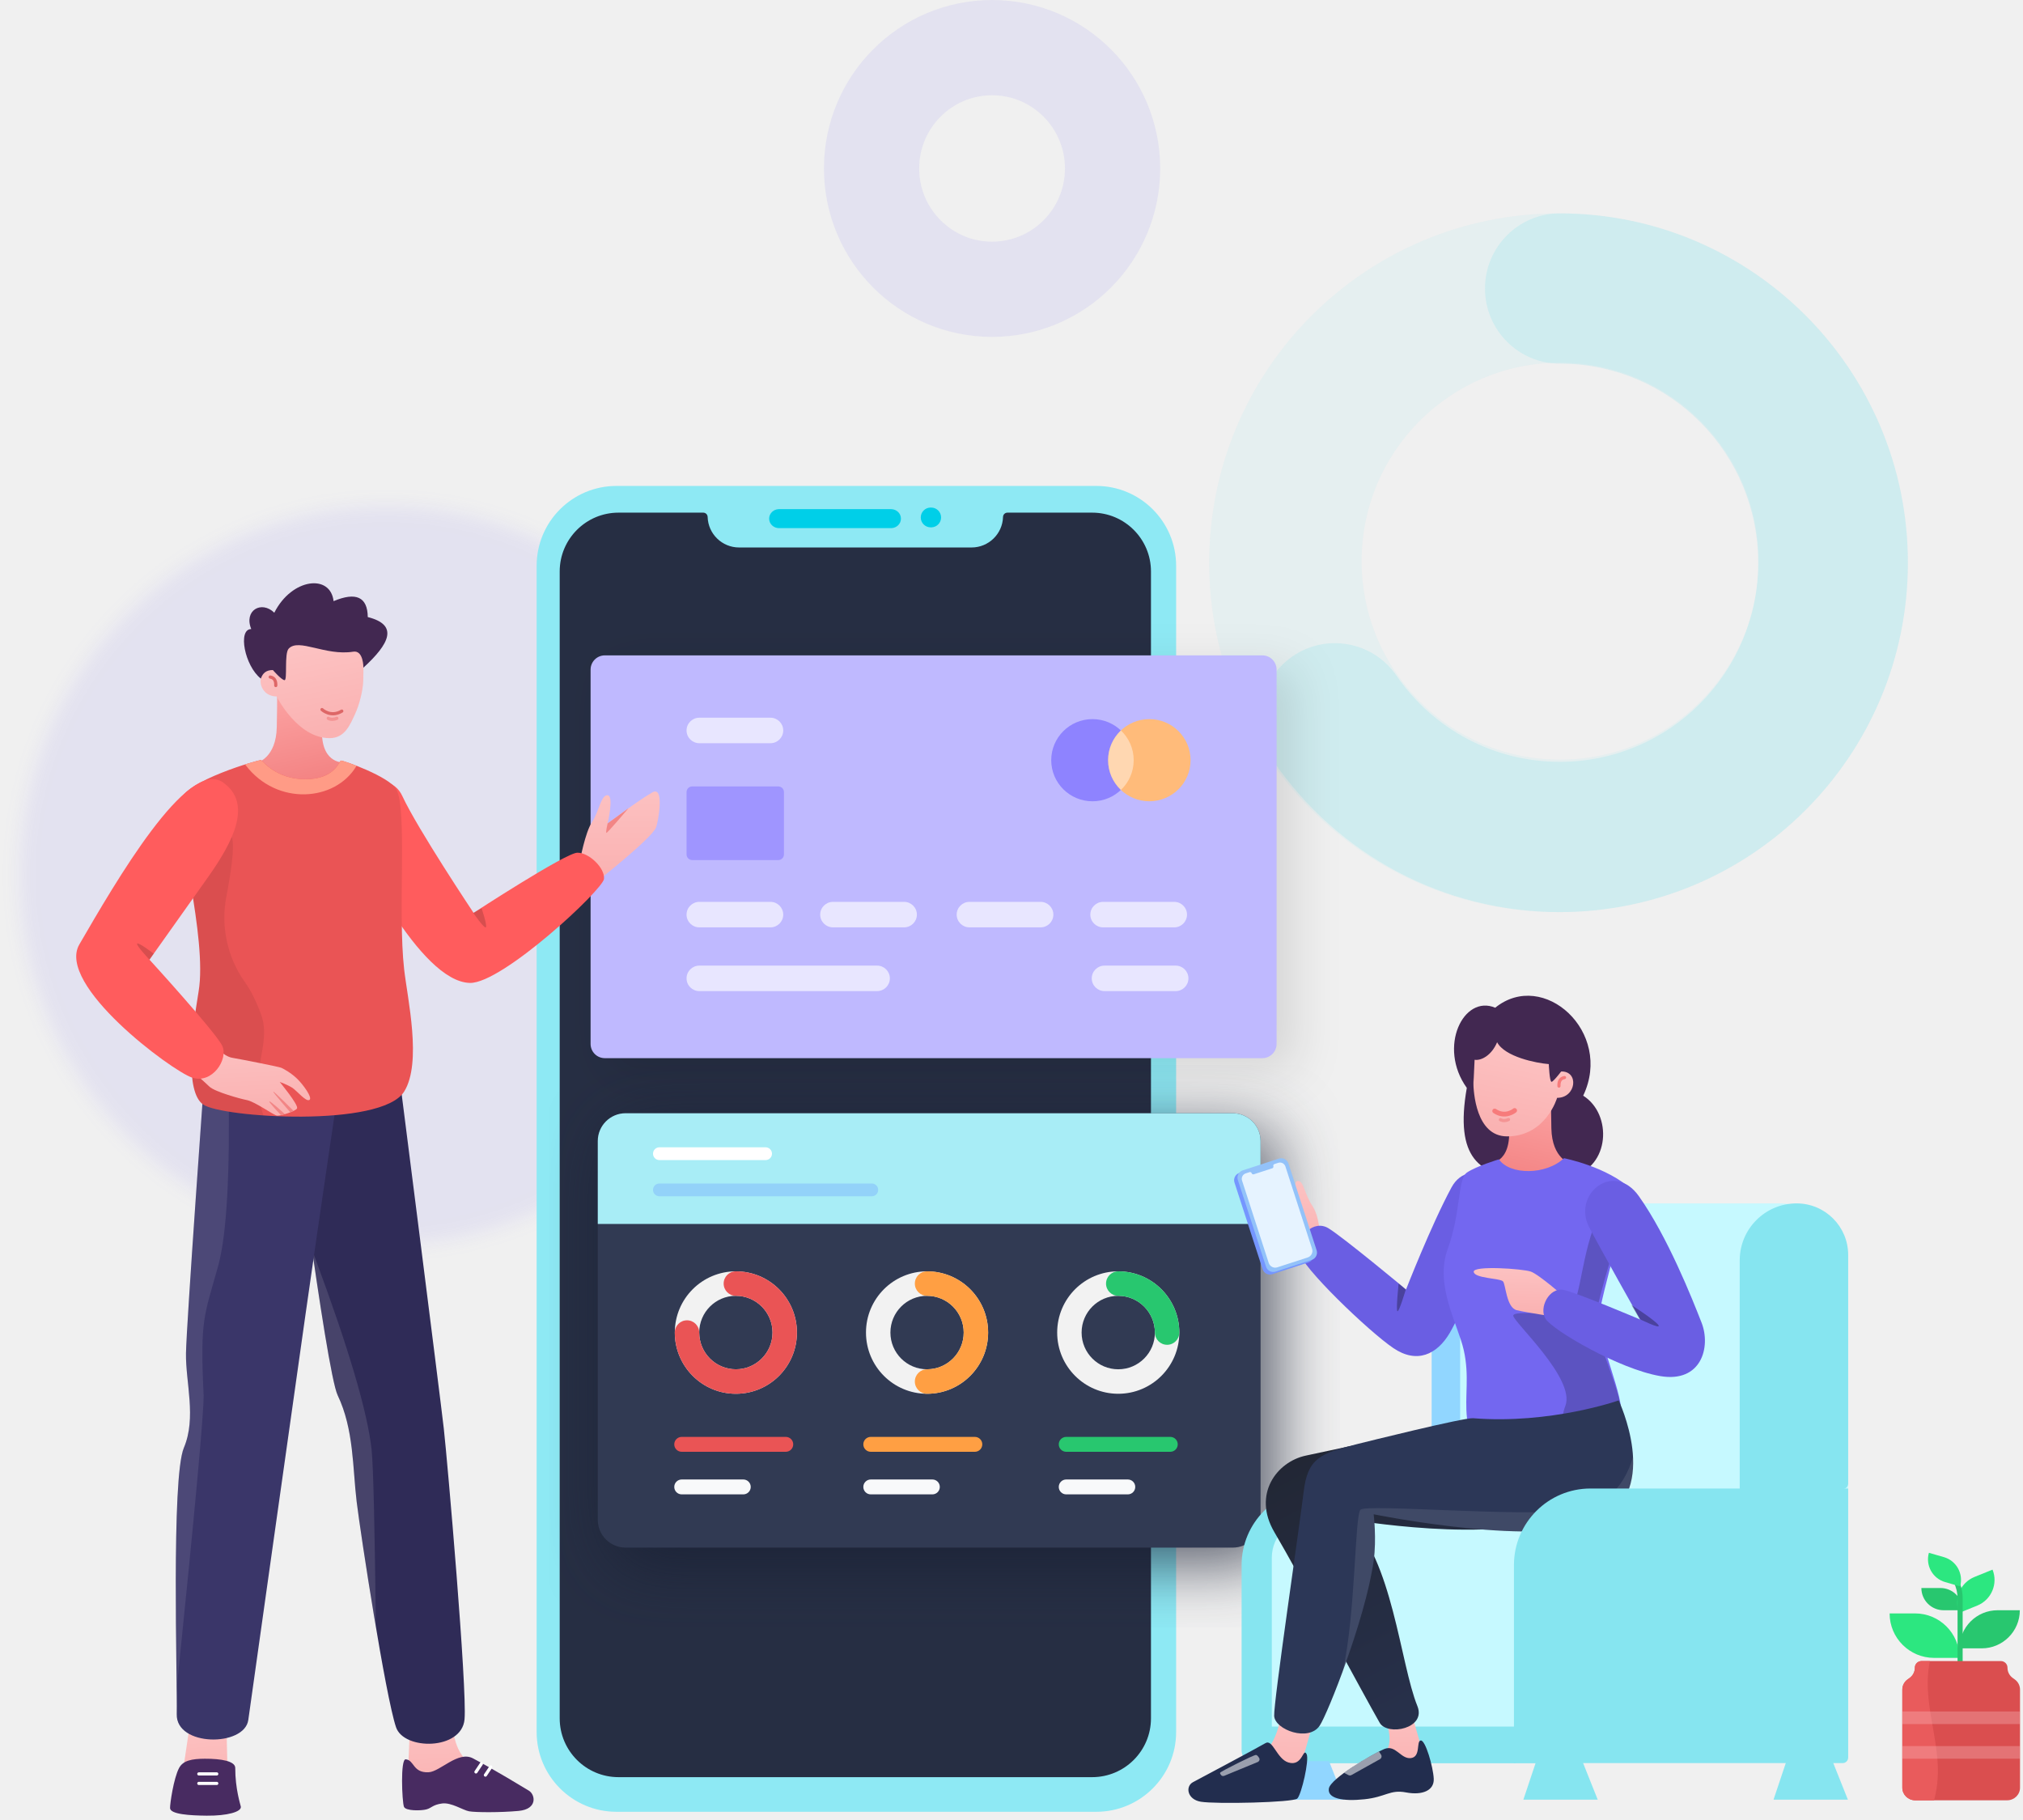
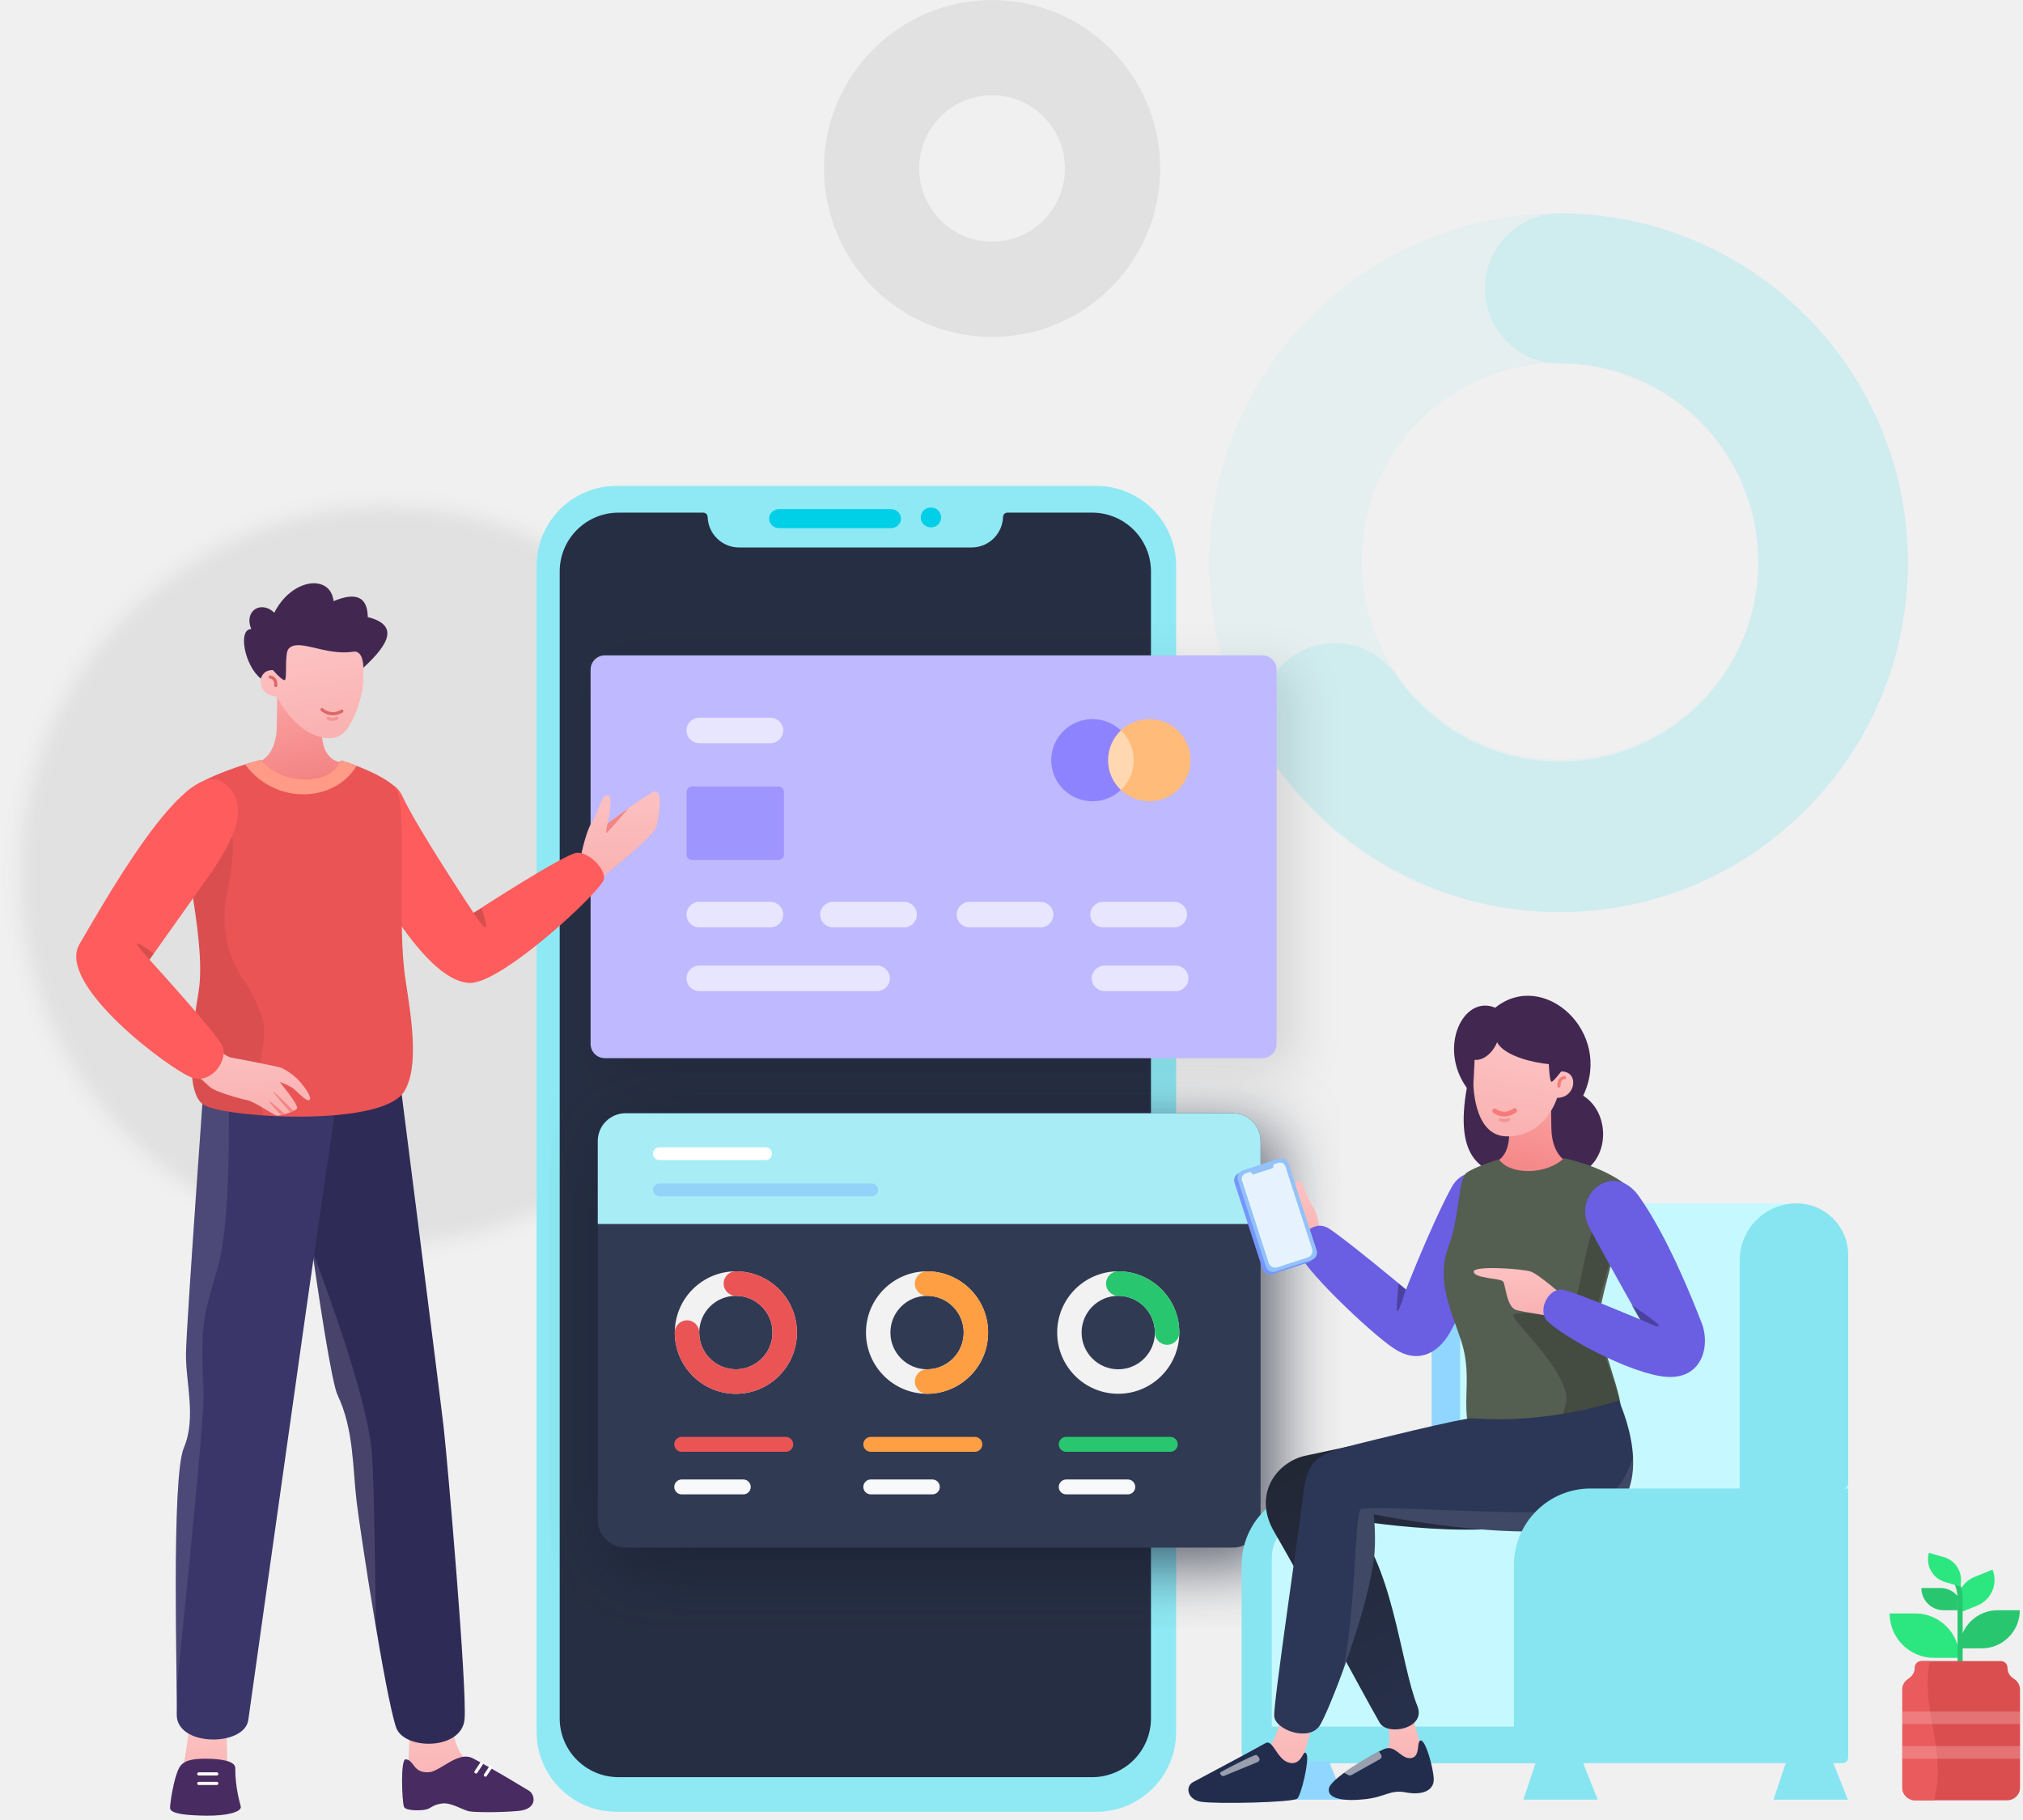
<svg xmlns="http://www.w3.org/2000/svg" width="637" height="573" viewBox="0 0 637 573" fill="none">
  <g id="Illustration">
    <g id="Shape">
      <g id="Oval" opacity="0.1" filter="url(#filter0_f)">
-         <ellipse cx="121.531" cy="275.607" rx="115.531" ry="116.393" fill="#7367F0" />
+         <ellipse cx="121.531" cy="275.607" rx="115.531" ry="116.393" fill="#545e51" />
      </g>
      <path id="Oval_2" opacity="0.05" fill-rule="evenodd" clip-rule="evenodd" d="M380.75 177.185C380.75 116.434 429.999 67.185 490.75 67.185C551.501 67.185 600.75 116.434 600.75 177.185C600.75 237.937 551.501 287.185 490.75 287.185C429.999 287.185 380.75 237.937 380.75 177.185ZM553.75 176.685C553.75 142.167 525.768 114.185 491.25 114.185C456.732 114.185 428.75 142.167 428.75 176.685C428.75 211.203 456.732 239.185 491.25 239.185C525.768 239.185 553.75 211.203 553.75 176.685Z" fill="#00CFE8" />
-       <ellipse id="Oval_3" opacity="0.1" cx="312.382" cy="53.041" rx="37.944" ry="38.041" stroke="#7367F0" stroke-width="30" />
+       <ellipse id="Oval_3" opacity="0.1" cx="312.382" cy="53.041" rx="37.944" ry="38.041" stroke="#545e51" stroke-width="30" />
      <path id="Path" opacity="0.1" d="M491.165 67.185C551.687 67.185 600.75 116.434 600.75 177.185C600.75 237.937 551.687 287.185 491.165 287.185C454.704 287.185 421.237 269.153 400.923 239.605C393.53 228.852 396.221 214.12 406.933 206.699C417.538 199.353 432.029 201.927 439.491 212.413L439.715 212.733C451.321 229.614 470.362 239.873 491.165 239.873C525.656 239.873 553.617 211.807 553.617 177.185C553.617 142.91 526.213 115.059 492.198 114.506L491.165 114.497C478.15 114.497 467.598 103.906 467.598 90.841C467.598 77.776 478.15 67.185 491.165 67.185Z" fill="#00CFE8" />
    </g>
    <g id="Mobile Banking App">
      <g id="Phone3">
        <path id="Rectangle" fill-rule="evenodd" clip-rule="evenodd" d="M168.975 178.137C168.975 164.254 180.229 153 194.112 153H345.201C359.084 153 370.338 164.254 370.338 178.137V545.323C370.338 559.206 359.084 570.46 345.201 570.46H194.112C180.229 570.46 168.975 559.206 168.975 545.323V178.137Z" fill="#8EE9F4" />
        <g id="Group 48">
          <path id="Rectangle_2" fill-rule="evenodd" clip-rule="evenodd" d="M176.237 179.934C176.237 169.705 184.53 161.412 194.759 161.412H221.439C222.187 161.412 222.799 162.007 222.821 162.755V162.755C222.976 168.115 227.365 172.379 232.727 172.379H305.926C311.288 172.379 315.678 168.115 315.833 162.755V162.755C315.854 162.007 316.467 161.412 317.215 161.412H343.894C354.124 161.412 362.416 169.705 362.416 179.934V541.033C362.416 551.263 354.124 559.555 343.894 559.555H194.759C184.53 559.555 176.237 551.263 176.237 541.033V179.934Z" fill="#262E43" />
          <mask id="mask0" mask-type="alpha" maskUnits="userSpaceOnUse" x="176" y="161" width="187" height="399">
            <path id="Rectangle_3" fill-rule="evenodd" clip-rule="evenodd" d="M176.237 179.934C176.237 169.705 184.53 161.412 194.759 161.412H221.439C222.187 161.412 222.799 162.007 222.821 162.755V162.755C222.976 168.115 227.365 172.379 232.727 172.379H305.926C311.288 172.379 315.678 168.115 315.833 162.755V162.755C315.854 162.007 316.467 161.412 317.215 161.412H343.894C354.124 161.412 362.416 169.705 362.416 179.934V541.033C362.416 551.263 354.124 559.555 343.894 559.555H194.759C184.53 559.555 176.237 551.263 176.237 541.033V179.934Z" fill="white" />
          </mask>
          <g mask="url(#mask0)">
            <ellipse id="Oval_4" cx="246.822" cy="403.737" rx="15.969" ry="15.951" fill="#E97EFF" fill-opacity="0.549" />
            <path id="Rectangle_4" fill-rule="evenodd" clip-rule="evenodd" d="M198.916 235.001C198.916 232.11 201.259 229.767 204.15 229.767H335.904C338.794 229.767 341.138 232.11 341.138 235.001V235.001C341.138 237.891 338.794 240.235 335.904 240.235H204.15C201.259 240.235 198.916 237.891 198.916 235.001V235.001Z" fill="#E97EFF" fill-opacity="0.549" />
          </g>
        </g>
        <path id="Path_2" d="M280.572 160.308C282.294 160.308 283.69 161.647 283.69 163.299C283.69 164.914 282.355 166.23 280.686 166.288L280.572 166.29H245.304C243.582 166.29 242.186 164.951 242.186 163.299C242.186 161.684 243.521 160.368 245.19 160.31L245.304 160.308H280.572Z" fill="#00CFE8" />
        <path id="Path_3" d="M293.21 159.81C294.933 159.81 296.329 161.205 296.329 162.925C296.329 164.608 294.994 165.979 293.325 166.039L293.21 166.041H293.047C291.324 166.041 289.928 164.646 289.928 162.925C289.928 161.243 291.263 159.872 292.932 159.812L293.047 159.81H293.21Z" fill="#00CFE8" />
      </g>
      <g id="BoardPieChart">
        <g id="Rectangle_5" filter="url(#filter1_d)">
          <path fill-rule="evenodd" clip-rule="evenodd" d="M188.229 359.27C188.229 354.434 192.15 350.513 196.986 350.513H388.175C393.011 350.513 396.931 354.434 396.931 359.27V478.524C396.931 483.361 393.011 487.281 388.175 487.281H196.986C192.15 487.281 188.229 483.361 188.229 478.524V359.27Z" fill="#313A53" />
        </g>
        <mask id="mask1" mask-type="alpha" maskUnits="userSpaceOnUse" x="188" y="350" width="209" height="138">
          <path id="Rectangle_6" fill-rule="evenodd" clip-rule="evenodd" d="M188.229 359.27C188.229 354.434 192.15 350.513 196.986 350.513H388.175C393.011 350.513 396.931 354.434 396.931 359.27V478.524C396.931 483.361 393.011 487.281 388.175 487.281H196.986C192.15 487.281 188.229 483.361 188.229 478.524V359.27Z" fill="white" />
        </mask>
        <g mask="url(#mask1)">
          <path id="Rectangle_7" fill-rule="evenodd" clip-rule="evenodd" d="M183.547 345.15H402.282V385.376H183.547L183.547 345.15Z" fill="#A8EDF6" />
          <path id="Rectangle_8" opacity="0.366" fill-rule="evenodd" clip-rule="evenodd" d="M205.621 374.649C205.621 373.538 206.522 372.638 207.632 372.638H274.515C275.626 372.638 276.526 373.538 276.526 374.649V374.649C276.526 375.76 275.626 376.66 274.515 376.66H207.632C206.522 376.66 205.621 375.76 205.621 374.649V374.649Z" fill="#6FA3FF" />
          <rect id="Rectangle_9" x="205.621" y="361.24" width="37.459" height="4.023" rx="2.011" fill="white" />
          <rect id="Rectangle_10" x="212.311" y="452.419" width="37.459" height="4.693" rx="2.346" fill="#EA5455" />
          <path id="Rectangle_11" fill-rule="evenodd" clip-rule="evenodd" d="M212.311 468.174C212.311 466.878 213.361 465.827 214.657 465.827H234.045C235.341 465.827 236.392 466.878 236.392 468.174V468.174C236.392 469.47 235.341 470.52 234.045 470.52H214.657C213.361 470.52 212.311 469.47 212.311 468.174V468.174Z" fill="#F8F9FA" />
          <rect id="Rectangle_12" x="271.844" y="452.419" width="37.459" height="4.693" rx="2.346" fill="#FF9F43" />
          <path id="Rectangle_13" fill-rule="evenodd" clip-rule="evenodd" d="M271.844 468.174C271.844 466.878 272.894 465.827 274.19 465.827H293.578C294.874 465.827 295.925 466.878 295.925 468.174V468.174C295.925 469.47 294.874 470.52 293.578 470.52H274.19C272.894 470.52 271.844 469.47 271.844 468.174V468.174Z" fill="#F8F9FA" />
          <rect id="Rectangle_14" x="333.385" y="452.419" width="37.459" height="4.693" rx="2.346" fill="#28C76F" />
          <path id="Rectangle_15" fill-rule="evenodd" clip-rule="evenodd" d="M333.385 468.174C333.385 466.878 334.435 465.827 335.731 465.827H355.119C356.415 465.827 357.466 466.878 357.466 468.174V468.174C357.466 469.47 356.415 470.52 355.119 470.52H335.731C334.435 470.52 333.385 469.47 333.385 468.174V468.174Z" fill="#F8F9FA" />
          <g id="Group 3">
            <path id="Oval_5" fill-rule="evenodd" clip-rule="evenodd" d="M352.114 438.843C362.735 438.843 371.345 430.213 371.345 419.568C371.345 408.923 362.735 400.293 352.114 400.293C341.493 400.293 332.883 408.923 332.883 419.568C332.883 430.213 341.493 438.843 352.114 438.843ZM352.114 431.133C345.741 431.133 340.575 425.955 340.575 419.568C340.575 413.181 345.741 408.003 352.114 408.003C358.487 408.003 363.653 413.181 363.653 419.568C363.653 425.955 358.487 431.133 352.114 431.133Z" fill="#F2F2F2" />
            <path id="Path_4" fill-rule="evenodd" clip-rule="evenodd" d="M371.345 419.568C371.345 408.923 362.735 400.293 352.114 400.293C349.99 400.293 348.268 402.019 348.268 404.148C348.268 406.277 349.99 408.003 352.114 408.003C358.414 408.003 363.535 413.064 363.651 419.351L363.653 419.568C363.653 421.697 365.375 423.423 367.499 423.423C369.623 423.423 371.345 421.697 371.345 419.568Z" fill="#28C76F" />
          </g>
          <g id="Group 4">
            <path id="Oval_6" fill-rule="evenodd" clip-rule="evenodd" d="M291.911 438.843C302.532 438.843 311.142 430.213 311.142 419.568C311.142 408.923 302.532 400.293 291.911 400.293C281.29 400.293 272.68 408.923 272.68 419.568C272.68 430.213 281.29 438.843 291.911 438.843ZM291.911 431.133C285.538 431.133 280.372 425.955 280.372 419.568C280.372 413.181 285.538 408.003 291.911 408.003C298.284 408.003 303.45 413.181 303.45 419.568C303.45 425.955 298.284 431.133 291.911 431.133Z" fill="#F2F2F2" />
            <path id="Path_5" d="M291.911 438.843C302.532 438.843 311.142 430.213 311.142 419.568C311.142 408.923 302.532 400.293 291.911 400.293C289.786 400.293 288.064 402.019 288.064 404.148C288.064 406.277 289.786 408.003 291.911 408.003C298.283 408.003 303.45 413.181 303.45 419.568C303.45 425.882 298.4 431.015 292.127 431.131L291.911 431.133C289.786 431.133 288.064 432.859 288.064 434.988C288.064 437.117 289.786 438.843 291.911 438.843Z" fill="#FF9F43" />
          </g>
          <g id="Group 6">
            <path id="Oval_7" fill-rule="evenodd" clip-rule="evenodd" d="M231.709 438.843C242.33 438.843 250.94 430.213 250.94 419.568C250.94 408.923 242.33 400.293 231.709 400.293C221.088 400.293 212.478 408.923 212.478 419.568C212.478 430.213 221.088 438.843 231.709 438.843ZM231.709 431.133C225.336 431.133 220.17 425.955 220.17 419.568C220.17 413.181 225.336 408.003 231.709 408.003C238.082 408.003 243.248 413.181 243.248 419.568C243.248 425.955 238.082 431.133 231.709 431.133Z" fill="#F2F2F2" />
            <path id="Path_6" fill-rule="evenodd" clip-rule="evenodd" d="M212.478 419.568C212.478 430.213 221.088 438.843 231.709 438.843C242.33 438.843 250.94 430.213 250.94 419.568C250.94 408.923 242.33 400.293 231.709 400.293C229.585 400.293 227.863 402.019 227.863 404.148C227.863 406.277 229.585 408.003 231.709 408.003C238.082 408.003 243.248 413.181 243.248 419.568C243.248 425.955 238.082 431.133 231.709 431.133C225.336 431.133 220.17 425.955 220.17 419.568C220.17 417.439 218.448 415.713 216.324 415.713C214.2 415.713 212.478 417.439 212.478 419.568Z" fill="#EA5455" />
          </g>
        </g>
      </g>
      <g id="VisaCard2">
        <g id="Rectangle_16" filter="url(#filter2_d)">
          <path fill-rule="evenodd" clip-rule="evenodd" d="M190.441 206.351H397.491C399.964 206.351 401.968 208.361 401.968 210.841V328.683C401.968 331.163 399.964 333.172 397.491 333.172H190.441C187.968 333.172 185.964 331.163 185.964 328.683V210.841C185.964 208.361 187.968 206.351 190.441 206.351Z" fill="#BFB9FF" />
        </g>
        <g id="Group 46">
          <g id="Group 45">
            <g id="Group 43">
              <ellipse id="Oval_8" cx="343.993" cy="239.357" rx="12.983" ry="12.935" fill="#8E83FF" />
              <ellipse id="Oval Copy 10" cx="361.901" cy="239.357" rx="12.983" ry="12.935" fill="#FFBB7A" />
              <path id="Path_7" fill-rule="evenodd" clip-rule="evenodd" d="M352.83 230.104L352.949 229.992C355.43 232.348 356.976 235.673 356.976 239.357C356.976 243.042 355.43 246.367 352.949 248.723C350.465 246.368 348.918 243.042 348.918 239.357C348.918 235.731 350.416 232.452 352.83 230.104L352.949 229.992L352.83 230.104Z" fill="white" fill-opacity="0.416" />
            </g>
            <path id="Rectangle_17" fill-rule="evenodd" clip-rule="evenodd" d="M217.972 247.609H245.057C246.046 247.609 246.848 248.408 246.848 249.393V269.019C246.848 270.004 246.046 270.803 245.057 270.803H217.972C216.983 270.803 216.182 270.004 216.182 269.019V249.393C216.182 248.408 216.983 247.609 217.972 247.609Z" fill="#9F95FF" />
          </g>
          <g id="Group 44">
            <path id="Rectangle_18" fill-rule="evenodd" clip-rule="evenodd" d="M220.211 283.96H242.595C244.82 283.96 246.624 285.758 246.624 287.975C246.624 290.192 244.82 291.989 242.595 291.989H220.211C217.986 291.989 216.182 290.192 216.182 287.975C216.182 285.758 217.986 283.96 220.211 283.96Z" fill="white" fill-opacity="0.647" />
            <path id="Rectangle_19" fill-rule="evenodd" clip-rule="evenodd" d="M220.211 304.032H276.17C278.396 304.032 280.199 305.829 280.199 308.046C280.199 310.263 278.396 312.06 276.17 312.06H220.211C217.986 312.06 216.182 310.263 216.182 308.046C216.182 305.829 217.986 304.032 220.211 304.032Z" fill="white" fill-opacity="0.647" />
            <path id="Rectangle_20" fill-rule="evenodd" clip-rule="evenodd" d="M347.799 304.032H370.182C372.408 304.032 374.212 305.829 374.212 308.046C374.212 310.263 372.408 312.06 370.182 312.06H347.799C345.573 312.06 343.77 310.263 343.77 308.046C343.77 305.829 345.573 304.032 347.799 304.032Z" fill="white" fill-opacity="0.647" />
            <path id="Rectangle_21" fill-rule="evenodd" clip-rule="evenodd" d="M220.211 225.977H242.595C244.82 225.977 246.624 227.774 246.624 229.991C246.624 232.208 244.82 234.005 242.595 234.005H220.211C217.986 234.005 216.182 232.208 216.182 229.991C216.182 227.774 217.986 225.977 220.211 225.977Z" fill="white" fill-opacity="0.647" />
            <path id="Rectangle Copy 38" fill-rule="evenodd" clip-rule="evenodd" d="M262.293 283.96H284.677C286.902 283.96 288.706 285.758 288.706 287.975C288.706 290.192 286.902 291.989 284.677 291.989H262.293C260.068 291.989 258.264 290.192 258.264 287.975C258.264 285.758 260.068 283.96 262.293 283.96Z" fill="white" fill-opacity="0.647" />
            <path id="Rectangle Copy 39" fill-rule="evenodd" clip-rule="evenodd" d="M305.269 283.96H327.653C329.878 283.96 331.682 285.758 331.682 287.975C331.682 290.192 329.878 291.989 327.653 291.989H305.269C303.044 291.989 301.24 290.192 301.24 287.975C301.24 285.758 303.044 283.96 305.269 283.96Z" fill="white" fill-opacity="0.647" />
            <path id="Rectangle Copy 40" fill-rule="evenodd" clip-rule="evenodd" d="M347.351 283.96H369.735C371.96 283.96 373.764 285.758 373.764 287.975C373.764 290.192 371.96 291.989 369.735 291.989H347.351C345.126 291.989 343.322 290.192 343.322 287.975C343.322 285.758 345.126 283.96 347.351 283.96Z" fill="white" fill-opacity="0.647" />
          </g>
        </g>
      </g>
      <g id="Men1.1">
        <g id="LLeg">
          <path id="Path_8" fill-rule="evenodd" clip-rule="evenodd" d="M142.482 542C142.482 542 142.328 551.857 148.381 555.358C154.434 558.86 163.812 565.365 163.812 565.365L128.137 566.574L129.154 541.911L142.482 542Z" fill="url(#paint0_linear)" />
          <path id="Path_9" fill-rule="evenodd" clip-rule="evenodd" d="M127.761 553.936C130.519 554.22 129.916 558.21 134.922 558.016C138.569 557.874 144.257 551.148 148.936 553.639C156.078 557.442 164.453 562.57 166.506 563.791C168.56 565.013 169.371 569.618 163.303 570.184C157.501 570.724 149.668 570.664 147.707 570.306C145.744 569.949 142.105 567.446 139.177 567.846C136.249 568.247 135.915 569.256 134.279 569.703C132.643 570.15 127.704 570.247 127.192 568.868C126.603 567.286 126.014 553.756 127.761 553.936Z" fill="#482B61" />
          <path id="Path_10" fill-rule="evenodd" clip-rule="evenodd" d="M124.996 332.889C124.996 332.889 138.605 439.705 139.743 449.806C140.88 459.908 147.128 531.771 146.273 541.357C145.402 551.118 127.14 551.171 124.69 543.806C121.337 533.725 113.585 483.341 112.303 472.819C111.021 462.298 111.471 450.083 106.319 439.309C102.63 431.596 90.423 335.628 90.423 335.628L124.996 332.889Z" fill="#2F2B57" />
          <path id="Path_11" opacity="0.591" fill-rule="evenodd" clip-rule="evenodd" d="M116.998 456.324L117.046 456.805C117.566 462.384 118.001 480.866 118.352 512.249L117.569 507.562C115.113 492.698 112.931 477.974 112.303 472.819C111.048 462.517 111.453 450.591 106.634 439.985L106.319 439.309C104.695 435.915 101.422 415.426 98.266 393.547L99.257 396.201C109.796 424.543 115.709 444.584 116.998 456.324Z" fill="white" fill-opacity="0.192" />
          <path id="Path 10" d="M151.575 555.354L149.868 557.907" stroke="white" stroke-linecap="round" />
          <path id="Path 10_2" d="M154.554 556.352L152.848 558.906" stroke="white" stroke-linecap="round" />
        </g>
        <g id="RLeg">
          <path id="Path_12" fill-rule="evenodd" clip-rule="evenodd" d="M59.586 544.261L56.394 565.817L71.825 565.739L71.32 543.86L59.586 544.261Z" fill="url(#paint1_linear)" />
          <path id="Path_13" fill-rule="evenodd" clip-rule="evenodd" d="M53.55 569.305C53.499 568.047 54.67 559.89 56.394 556.66C57.644 554.318 60.417 553.769 64.474 553.752C69.707 553.732 74.081 554.523 74.075 556.66C74.056 563.199 75.714 568.228 75.826 568.802C76.153 570.488 71.472 571.747 65.08 571.682C59.847 571.631 53.631 571.266 53.55 569.305Z" fill="#482B61" />
          <path id="Path_14" fill-rule="evenodd" clip-rule="evenodd" d="M107.504 336.396C107.504 336.396 100.429 384.069 96.146 414.233C91.937 443.873 79.474 532.285 78.186 541.54C77.004 550.036 55.422 550.036 55.649 539.747C55.876 529.457 53.878 465.335 57.897 455.841C61.915 446.348 58.417 435.299 58.563 426.076C58.709 416.853 64.489 337.012 64.489 337.012L107.504 336.396Z" fill="#3A3669" />
          <path id="Path_15" opacity="0.462" fill-rule="evenodd" clip-rule="evenodd" d="M68.797 398.217L68.459 399.444C64.362 414.163 62.949 415.49 64.11 438.967L64.121 439.444C64.162 445.351 61.353 475.917 55.694 531.142L55.669 527.709C55.47 505.18 54.64 464.445 57.794 456.097L57.897 455.841C61.915 446.348 58.417 435.299 58.563 426.076C58.709 416.853 64.489 337.013 64.489 337.013L71.871 336.906L71.946 340.563C72.477 369.125 71.427 388.343 68.797 398.217V398.217Z" fill="white" fill-opacity="0.192" />
          <path id="Path 9" d="M62.605 558.534H68.253" stroke="white" stroke-linecap="round" />
          <path id="Path 9_2" d="M62.605 561.529H68.253" stroke="white" stroke-linecap="round" />
        </g>
        <g id="Head">
          <path id="Path_16" fill-rule="evenodd" clip-rule="evenodd" d="M81.035 240.078C81.035 240.078 86.946 238.683 87.151 228.949C87.356 219.214 87.212 215.891 87.212 215.891L101.226 215.655C101.226 215.655 101.368 226.504 101.37 230.428C101.375 240.968 108.682 240.078 108.682 240.078C108.682 240.078 107.163 248.624 95.365 249.291C86.154 249.812 81.035 240.078 81.035 240.078Z" fill="url(#paint2_linear)" />
          <g id="Head1">
            <path id="Path_17" fill-rule="evenodd" clip-rule="evenodd" d="M85.926 210.97C80.118 210.745 81.065 219.291 87.099 219.279C87.099 219.279 93.583 232.383 103.764 232.417C108.668 232.434 110.269 228.043 111.739 224.962C113.209 221.88 114.288 217.27 114.378 214.447C114.474 211.437 114.486 201.55 114.486 201.55L85.7 201.537L85.926 210.97Z" fill="url(#paint3_linear)" />
            <path id="Path_18" d="M103.356 226.173C104.227 226.654 105.263 226.535 106.065 226.173" stroke="#F49494" stroke-linecap="round" />
            <path id="Path 8" d="M86.832 215.849C86.892 214.478 86.476 213.39 85.085 213.171" stroke="#DE6767" stroke-linecap="round" />
            <path id="Path_19" fill-rule="evenodd" clip-rule="evenodd" d="M85.926 210.971C85.926 210.971 88.597 214.069 89.585 214.154C90.573 214.24 89.447 205.769 90.902 204.226C94.098 200.835 102.45 206.597 111.233 205.189C114.486 204.668 114.428 210.228 114.428 210.228C122.638 202.703 125.615 196.767 115.804 194.289C115.726 187.92 112.081 186.322 105.032 189.276C104.09 180.673 91.912 181.971 86.369 192.916C82.356 188.992 76.717 192.16 79.11 198.064C74.79 198.064 77.041 209.672 82.133 213.66C82.74 211.918 83.85 210.971 85.926 210.971Z" fill="#422851" />
            <path id="Path_20" d="M101.387 223.414C101.387 223.414 104.152 226.029 107.624 223.899" stroke="#DE6767" stroke-linecap="round" />
          </g>
        </g>
        <g id="LArm">
          <g id="Group 3_2">
            <path id="Path_21" fill-rule="evenodd" clip-rule="evenodd" d="M182.553 271.335C182.553 271.335 184.215 262.095 186.414 258.858C188.613 255.619 189.254 250.179 191.329 250.379C193.404 250.58 191.326 259.265 191.326 259.265C191.326 259.265 201.002 252.005 205.392 249.504C209.397 247.223 207.2 259.026 206.574 260.531C205.083 264.112 187.833 277.63 187.833 277.63C187.833 277.63 182.93 272.157 182.553 271.335Z" fill="url(#paint4_linear)" />
            <path id="Path_22" fill-rule="evenodd" clip-rule="evenodd" d="M191.326 259.264C191.326 259.264 190.612 262.235 190.968 262.235C191.325 262.235 197.892 254.487 197.892 254.487L191.326 259.264Z" fill="#F28585" />
          </g>
          <path id="Path_23" fill-rule="evenodd" clip-rule="evenodd" d="M126.694 250.655C131.425 260.915 149.121 287.426 149.121 287.426C149.121 287.426 178.119 268.52 181.809 268.481C185.499 268.442 190.509 273.338 190.194 276.717C189.879 280.096 158.129 309.732 147.946 309.483C132.113 309.095 112.258 267.922 110.219 262.419C104.759 247.678 122.079 240.647 126.694 250.655Z" fill="#FF5C5D" />
          <path id="Path 5" fill-rule="evenodd" clip-rule="evenodd" d="M149.016 287.407C149.016 287.407 152.364 292.312 152.964 291.99C153.564 291.668 151.648 285.994 151.648 285.994L149.016 287.407Z" fill="black" fill-opacity="0.16" />
        </g>
        <g id="Body">
          <path id="Path_24" fill-rule="evenodd" clip-rule="evenodd" d="M56.657 252.296C55.171 259.42 65.346 295.325 62.546 312.122C60.332 325.406 58.219 343.698 63.957 347.759C69.799 351.894 120.087 355.177 127.255 343.698C132.941 334.591 128.286 314.396 127.255 305.183C125.198 286.804 128.304 255.042 124.814 248.546C122.65 244.516 107.892 239.319 107.338 239.48C106.783 239.641 105.48 245.351 96.149 245.351C86.817 245.351 82.696 239.48 82.195 239.319C81.694 239.158 58.001 245.852 56.657 252.296Z" fill="#EA5455" />
          <path id="Path_25" fill-rule="evenodd" clip-rule="evenodd" d="M82.172 239.316L82.195 239.319C82.697 239.48 86.817 245.351 96.149 245.351C105.481 245.351 106.784 239.641 107.338 239.48C107.538 239.422 109.589 240.062 112.229 241.093L112.217 241.214C105.547 252.415 87.205 253.795 77.4 240.981L77.178 240.685L78.272 240.345C80.274 239.737 81.707 239.371 82.097 239.322L82.172 239.316Z" fill="#FF9B86" />
          <path id="Path_26" fill-rule="evenodd" clip-rule="evenodd" d="M56.688 257.245L57.511 257.359C66.233 258.607 71.348 260.58 72.857 263.28C73.847 265.052 73.387 271.044 71.476 281.257L71.273 282.329C69.501 291.586 71.528 301.163 76.877 308.888L77.178 309.316C78.987 311.847 80.654 315.179 82.181 319.314C85.722 328.903 78.19 336.983 82.96 351.25L81.986 351.178C73.12 350.499 65.949 349.169 63.957 347.759C58.219 343.698 60.333 325.406 62.546 312.122C64.928 297.83 57.917 269.704 56.688 257.245Z" fill="black" fill-opacity="0.067" />
        </g>
        <g id="Rarm">
          <g id="Group 2">
            <path id="Path_27" fill-rule="evenodd" clip-rule="evenodd" d="M66.881 328.606C66.881 328.606 70.229 332.556 73.086 333.047C75.943 333.538 87.901 335.877 88.631 336.224C89.321 336.551 91.68 337.793 93.697 339.786C95.445 341.512 98.469 345.606 97.455 346.31C96.371 347.063 93.445 343.371 91.977 342.459C90.438 341.501 88.072 340.654 88.072 340.654C88.072 340.654 93.924 347.713 93.552 348.946C93.281 349.847 88.305 351.384 87.24 351.268C86.176 351.153 80.313 346.86 77.678 346.361C75.85 346.015 67.666 343.798 65.94 342.133C64.215 340.468 60.333 337.089 60.333 337.089L66.881 328.606Z" fill="url(#paint5_linear)" />
            <path id="Path_28" fill-rule="evenodd" clip-rule="evenodd" d="M92.424 349.765C92.424 349.765 86.3 343.594 86.044 343.7C85.789 343.805 91.38 350.194 91.38 350.194L92.424 349.765Z" fill="#F28585" />
            <path id="Path_29" fill-rule="evenodd" clip-rule="evenodd" d="M89.694 350.778C89.694 350.778 85.107 346.575 84.807 346.778C84.507 346.98 88.481 351.121 88.481 351.121L89.694 350.778Z" fill="#F28585" />
          </g>
          <path id="Path_30" fill-rule="evenodd" clip-rule="evenodd" d="M70.209 246.345C79.665 252.998 73.347 265.092 65.503 276.186C58.175 286.549 47.068 302.158 47.068 302.158C47.068 302.158 67.953 325.034 69.97 329.266C71.987 333.499 66.836 341.448 60.431 339.277C54.026 337.106 17.578 310.107 24.99 297.348C36.311 277.859 59.04 238.486 70.209 246.345Z" fill="#FF5C5D" />
          <path id="Path 6" fill-rule="evenodd" clip-rule="evenodd" d="M47.068 302.158C47.068 302.158 42.782 297.624 43.183 297.099C43.583 296.575 48.413 300.281 48.413 300.281L47.068 302.158Z" fill="black" fill-opacity="0.16" />
        </g>
      </g>
      <g id="Group 7">
        <path id="Rectangle_22" fill-rule="evenodd" clip-rule="evenodd" d="M390.956 492.784C390.956 479.468 401.751 468.672 415.067 468.672L496.198 468.672V551.132C496.198 553.341 494.407 555.132 492.198 555.132H394.956C392.747 555.132 390.956 553.341 390.956 551.132L390.956 492.784Z" fill="#86E5F0" />
        <path id="Rectangle_23" fill-rule="evenodd" clip-rule="evenodd" d="M400.465 538.065L477.244 538.065V555.132H400.465V538.065Z" fill="#86E5F0" />
        <path id="Path_31" fill-rule="evenodd" clip-rule="evenodd" d="M498.245 554.514L503.088 566.644H479.675L483.732 554.514H498.245Z" fill="#86E5F0" />
        <path id="Path_32" fill-rule="evenodd" clip-rule="evenodd" d="M418.474 554.514L423.318 566.644H399.904L403.962 554.514H418.474Z" fill="#91D6FF" />
        <path id="Path_33" fill-rule="evenodd" clip-rule="evenodd" d="M577.018 554.514L581.862 566.644H558.448L562.506 554.514H577.018Z" fill="#86E5F0" />
        <path id="Rectangle_24" fill-rule="evenodd" clip-rule="evenodd" d="M450.796 403.492C450.796 390.38 461.275 379.671 474.384 379.387L496.796 378.901V476.828H450.796L450.796 403.492Z" fill="#91D6FF" />
        <path id="Rectangle_25" fill-rule="evenodd" clip-rule="evenodd" d="M459.77 403.012C459.77 389.696 470.565 378.901 483.881 378.901H560.112C572.174 378.901 581.952 388.679 581.952 400.741V477.076C581.952 478.041 581.169 478.824 580.205 478.824H459.77L459.77 403.012Z" fill="#C6F9FF" />
        <path id="Rectangle_26" fill-rule="evenodd" clip-rule="evenodd" d="M547.805 396.818C547.805 386.923 555.827 378.901 565.722 378.901V378.901C574.685 378.901 581.952 386.167 581.952 395.13V467.1C581.952 468.065 581.169 468.847 580.205 468.847H547.805V396.818Z" fill="#86E5F0" />
        <path id="Rectangle_27" fill-rule="evenodd" clip-rule="evenodd" d="M400.465 490.474C400.465 483.515 406.106 477.874 413.065 477.874H491.345V543.628H400.465V490.474Z" fill="#C6F9FF" />
        <g id="Wom1.4">
          <g id="Head_2">
            <path id="Path_34" fill-rule="evenodd" clip-rule="evenodd" d="M494.783 370.394C506.982 367.552 507.785 350.8 498.511 344.989C508.075 324.929 485.958 305.012 470.808 317.295C460.876 313.041 452.622 329.64 461.864 342.532C457.989 364.667 465.875 370.388 480.092 370.632L494.783 370.394Z" fill="#422851" />
            <path id="Path_35" fill-rule="evenodd" clip-rule="evenodd" d="M494.632 366.393C494.632 366.393 488.698 365 488.492 355.271C488.286 345.543 488.431 342.223 488.431 342.223L475.36 341.987C475.36 341.987 475.218 352.828 475.216 356.75C475.21 367.283 467.875 366.393 467.875 366.393C467.875 366.393 469.4 374.934 481.244 375.6C490.491 376.121 494.632 366.393 494.632 366.393Z" fill="url(#paint6_linear)" />
            <path id="Path_36" fill-rule="evenodd" clip-rule="evenodd" d="M491.477 337.365C497.308 337.139 496.357 345.679 490.3 345.668C490.3 345.668 486.782 357.8 474.568 357.8C464.648 357.8 464.003 343.66 463.913 340.839C463.816 337.831 463.804 327.95 463.804 327.95L491.704 327.938L491.477 337.365Z" fill="url(#paint7_linear)" />
            <path id="Path_37" d="M476.923 349.65C476.923 349.65 474.014 352.114 470.644 349.806" stroke="#F77B7B" stroke-width="1.5" stroke-linecap="round" />
            <path id="Path_38" d="M475.003 352.504C474.098 352.922 473.226 352.952 472.448 352.536" stroke="#F49494" stroke-linecap="round" />
            <path id="Path 8_2" d="M490.884 341.958C490.824 340.588 491.241 339.5 492.638 339.281" stroke="#F77B7B" stroke-linecap="round" />
            <path id="Path_39" fill-rule="evenodd" clip-rule="evenodd" d="M492.4 336.309C492.4 336.309 489.204 340.6 488.557 340.623C487.909 340.646 487.683 335.043 487.683 335.043C483.762 334.743 473.841 332.766 471.408 328.161C469.708 332.224 466.456 334.029 464.32 333.683L463.915 342.315L462.918 324.96H493.182L492.4 336.309Z" fill="#422851" />
          </g>
          <g id="LLeg_2">
            <path id="Path_40" fill-rule="evenodd" clip-rule="evenodd" d="M434.913 537.945C434.913 537.945 440.143 548.516 435.855 551.847C431.561 555.179 420.217 561.422 420.217 561.422L450.271 559.532L443.59 536.478L434.913 537.945Z" fill="url(#paint8_linear)" />
            <path id="Path_41" fill-rule="evenodd" clip-rule="evenodd" d="M447.364 548.005C445.881 548.178 447.465 553.174 444.254 553.554C441.049 553.934 439.491 549.201 435.854 550.701C432.217 552.202 418.954 559.96 418.431 563.132C417.903 566.303 422.844 567.236 429.622 566.52C436.399 565.804 437.648 563.391 442.736 564.363C447.817 565.334 451.623 563.786 451.456 560.071C451.288 556.357 448.847 547.832 447.364 548.005Z" fill="#222D4E" />
            <path id="Path 14" fill-rule="evenodd" clip-rule="evenodd" d="M434.195 551.471L434.855 552.461C435.179 552.947 435.02 553.605 434.51 553.889L425.545 558.895C425.254 559.057 424.902 559.064 424.605 558.913L423.213 558.207C425.399 556.623 427.186 555.433 429.161 554.264C430.678 553.367 432.357 552.442 434.195 551.471Z" fill="white" fill-opacity="0.541" />
            <path id="Path_42" fill-rule="evenodd" clip-rule="evenodd" d="M480.186 444.779C471.087 445.185 420.447 456.392 411.247 458.296C402.047 460.2 394.268 470.502 401.284 482.431C409.164 495.822 429.495 533.853 434.431 542.427C436.875 546.67 449.2 544.291 446.305 537.169C440.908 523.892 438.401 490.539 424.641 478.378C424.641 478.378 470.917 486.436 490.907 477.206C505.435 470.496 502.148 443.796 480.186 444.779Z" fill="url(#paint9_linear)" />
          </g>
          <g id="LArm_2">
            <path id="Path_43" fill-rule="evenodd" clip-rule="evenodd" d="M415.718 390.947C415.718 390.947 415.821 383.54 413.231 379.669C410.642 375.798 410.539 371.686 408.579 371.82C406.619 371.955 408.56 381.512 408.56 381.512C408.56 381.512 406.073 380.562 404.287 379.36C402.5 378.157 397.083 372.23 395.817 373.28C393.671 375.07 397.128 385.165 399.011 387.183C400.9 389.202 411.22 395.841 411.22 395.841L415.718 390.947Z" fill="url(#paint10_linear)" />
            <path id="Path_44" fill-rule="evenodd" clip-rule="evenodd" d="M471.632 386.508C467.399 396.33 459.65 414.374 456.455 419.757C452.451 426.498 446.137 429.468 438.745 424.467C430.978 419.211 409.591 398.711 408.964 394.068C408.342 389.424 413.577 383.853 418.314 386.737C423.05 389.622 442.732 406.01 442.732 406.01C442.732 406.01 450.675 385.637 457.064 373.836C462.598 363.626 478.074 371.577 471.632 386.508Z" fill="#6A5EE3" />
            <path id="Path_45" fill-rule="evenodd" clip-rule="evenodd" d="M442.649 406.02C442.649 406.02 440.516 413.26 440.017 412.841C439.519 412.422 440.398 404.128 440.398 404.128L442.649 406.02Z" fill="black" fill-opacity="0.303" />
          </g>
          <g id="PhoneMini4">
            <g id="Group 3_3">
              <path id="Rectangle_28" d="M388.709 372.331C388.3 371.07 388.99 369.716 390.25 369.307L401.617 365.613C402.878 365.204 404.232 365.894 404.641 367.154L413.517 394.47C413.927 395.731 413.237 397.085 411.976 397.495L400.609 401.188C399.349 401.598 397.995 400.908 397.585 399.647L388.709 372.331Z" fill="#7596FF" />
              <rect id="Rectangle_29" x="389.032" y="369.239" width="16.752" height="33.522" rx="2.4" transform="rotate(-18 389.032 369.239)" fill="#93C2F9" />
              <path id="Rectangle_30" d="M392.25 369.453L393.458 369.06C393.704 368.98 393.966 369.091 394.085 369.311L394.122 369.399C394.212 369.676 394.51 369.828 394.787 369.738L400.613 367.845C400.859 367.765 401.006 367.521 400.973 367.273L400.952 367.18C400.862 366.903 401.013 366.605 401.29 366.515L402.492 366.125C403.385 365.835 404.341 366.285 404.697 367.137L404.748 367.276V367.276L413.149 393.21C413.514 394.342 412.895 395.556 411.765 395.925L402.206 399.031C401.124 399.385 399.965 398.833 399.545 397.794L399.492 397.649C399.492 397.648 399.492 397.648 399.493 397.647L391.094 371.719C390.788 370.774 391.305 369.76 392.25 369.453Z" fill="#E6F3FF" />
            </g>
          </g>
          <g id="Body_2">
-             <path id="Path_46" fill-rule="evenodd" clip-rule="evenodd" d="M513.93 374.674C513.93 374.674 503.73 408.844 503.428 415.313C503.126 421.782 511.77 440.794 510.299 445.599C506.905 456.704 463.582 461.485 461.927 446.547C461.155 439.58 462.761 433.327 460.91 425.118C459.066 416.909 451.651 404.711 455.857 393.242C460.062 381.773 458.935 371.163 461.943 369.157C464.951 367.152 471.982 365.022 471.982 365.022C475.401 370.056 486.943 369.983 492.451 364.667C492.451 364.667 506.134 367.322 513.93 374.674Z" fill="#7367F0" />
+             <path id="Path_46" fill-rule="evenodd" clip-rule="evenodd" d="M513.93 374.674C513.93 374.674 503.73 408.844 503.428 415.313C503.126 421.782 511.77 440.794 510.299 445.599C506.905 456.704 463.582 461.485 461.927 446.547C461.155 439.58 462.761 433.327 460.91 425.118C459.066 416.909 451.651 404.711 455.857 393.242C460.062 381.773 458.935 371.163 461.943 369.157C464.951 367.152 471.982 365.022 471.982 365.022C475.401 370.056 486.943 369.983 492.451 364.667C492.451 364.667 506.134 367.322 513.93 374.674Z" fill="#545e51" />
            <path id="Path_47" fill-rule="evenodd" clip-rule="evenodd" d="M504.789 380.208C497.991 391.003 498.011 409.799 494.36 412.26C490.708 414.722 476.497 412.306 476.497 414.256C476.497 416.205 496.136 434.07 492.912 442.611C491.224 447.082 491.682 451.083 494.286 454.613L495.136 454.427C502.874 452.678 509.095 449.536 510.298 445.599C511.77 440.794 502.129 421.782 502.431 415.313C502.687 409.822 510.794 384.369 513.238 376.801C511.248 373.288 508.432 374.423 504.789 380.208Z" fill="black" fill-opacity="0.199" />
          </g>
          <g id="RArm">
            <path id="Path_48" fill-rule="evenodd" clip-rule="evenodd" d="M493.196 408.848C493.196 408.848 484.605 401.241 481.976 400.358C479.346 399.475 463.943 398.414 464.04 400.409C464.151 402.547 472.424 402.424 473.281 403.475C474.138 404.526 474.333 411.713 477.573 412.519C480.807 413.326 490.501 414.717 490.501 414.717L493.196 408.848Z" fill="url(#paint11_linear)" />
            <path id="Path_49" fill-rule="evenodd" clip-rule="evenodd" d="M516.052 376.637C525.103 389.418 532.83 408.887 535.796 416.477C538.763 424.067 535.77 435.516 522.727 433.268C509.708 431.027 488.992 418.846 486.7 415.293C484.408 411.74 487.89 405.274 492.275 406.121C496.337 406.904 516.488 415.477 516.488 415.477C516.488 415.477 503.524 392.486 500.359 386.323C495.071 376.03 508.079 365.376 516.052 376.637Z" fill="#6A5EE3" />
            <path id="Path_50" fill-rule="evenodd" clip-rule="evenodd" d="M516.282 415.319C516.282 415.319 523.072 418.695 522.244 417.279C521.416 415.864 513.691 410.891 513.691 410.891L516.282 415.319Z" fill="black" fill-opacity="0.303" />
          </g>
          <g id="RLeg_2">
            <path id="Path_51" fill-rule="evenodd" clip-rule="evenodd" d="M403.31 538.37C403.31 538.37 403.468 550.811 393.221 555.463C382.981 560.114 375.686 559.834 376.614 563.431C377.543 567.026 404.196 566.881 406.685 564.069C408.807 561.676 413.42 539.399 414.69 541.102L403.31 538.37Z" fill="url(#paint12_linear)" />
            <path id="Path_52" fill-rule="evenodd" clip-rule="evenodd" d="M411.417 552.297C410.272 550.085 410.2 556.307 405.687 554.936C402.025 553.823 400.773 547.454 398.458 548.849C396.144 550.244 375.771 561.06 375.655 561.125C373.147 562.477 373.848 566.572 378.084 567.287C382.792 568.081 407.183 567.547 408.492 566.291C409.801 565.036 412.334 554.07 411.417 552.297Z" fill="#222D4E" />
            <path id="Path 14_2" fill-rule="evenodd" clip-rule="evenodd" d="M395.445 552.569C395.843 552.569 396.223 553.069 396.497 553.55C396.764 554.019 396.516 554.589 396.016 554.795L385.504 559.125C385.164 559.265 384.767 559.213 384.524 558.937C384.3 558.685 384.093 558.371 384.196 558.156C384.394 557.741 394.677 552.569 395.445 552.569Z" fill="white" fill-opacity="0.541" />
            <path id="Path_53" fill-rule="evenodd" clip-rule="evenodd" d="M509.691 440.933C509.691 440.933 522.919 468.883 504.33 478.481C486.353 487.762 432.535 476.785 432.535 476.785C432.535 476.785 433.497 484.531 432.535 491.441C430.023 509.486 418.078 539.55 415.551 543.327C412.056 548.551 401.41 544.612 401.209 540.262C401.009 535.912 409.235 480.358 410.486 469.764C411.73 459.169 415.659 457.63 427.135 454.734C429.772 454.069 460.949 446.317 463.805 446.543C488.346 448.484 509.691 440.933 509.691 440.933Z" fill="#2C3757" />
            <path id="Path_54" opacity="0.462" fill-rule="evenodd" clip-rule="evenodd" d="M495.191 475.596C477.393 477.592 430.273 473.479 428.381 475.348C426.574 477.132 426.876 508.175 422.823 526.143L423.439 524.446C427.251 513.854 431.209 500.971 432.535 491.441C433.497 484.531 432.535 476.785 432.535 476.785L434.705 477.205C444.935 479.128 488.51 486.649 504.33 478.481C512.901 474.055 516.399 466.703 514.823 456.424C512.109 468.042 505.565 474.433 495.191 475.596Z" fill="white" fill-opacity="0.192" />
          </g>
        </g>
        <path id="Rectangle_31" fill-rule="evenodd" clip-rule="evenodd" d="M476.71 492.784C476.71 479.468 487.505 468.672 500.821 468.672L581.952 468.672V553.385C581.952 554.35 581.17 555.132 580.205 555.132H476.71L476.71 492.784Z" fill="#86E5F0" />
      </g>
      <g id="Group 80">
        <path id="Rectangle_32" d="M595 508H603C610.732 508 617 514.268 617 522V522H609C601.268 522 595 515.732 595 508V508Z" fill="#2CE780" />
        <path id="Rectangle_33" d="M605 500H611C614.866 500 618 503.134 618 507V507H612C608.134 507 605 503.866 605 500V500Z" fill="#28C76F" />
        <path id="Rectangle_34" d="M636 507H629C622.373 507 617 512.373 617 519V519H624C630.627 519 636 513.627 636 507V507Z" fill="#28C76F" />
        <path id="Rectangle_35" fill-rule="evenodd" clip-rule="evenodd" d="M627.408 494.212L621.714 496.524C617.268 498.329 615.12 503.39 616.91 507.841V507.841L622.605 505.529C627.05 503.724 629.198 498.664 627.408 494.212V494.212Z" fill="#2CE780" />
        <path id="Path_55" fill-rule="evenodd" clip-rule="evenodd" d="M612.765 493C615.893 494.983 617.877 498.756 617.994 502.897L618 503.286V533H616.395V503.286C616.395 499.802 614.819 496.589 612.267 494.828L612 494.651L612.765 493Z" fill="#28C76F" />
        <g id="Group 84">
          <path id="Rectangle_36" fill-rule="evenodd" clip-rule="evenodd" d="M605.059 523H630.005C631.17 523 632.115 523.925 632.115 525.067V525.126C632.115 526.388 632.728 527.574 633.767 528.322L634.413 528.788C635.451 529.535 636.065 530.722 636.065 531.984V562.872C636.065 565.063 634.251 566.839 632.014 566.839H603.051C600.814 566.839 599 565.063 599 562.872V531.984C599 530.722 599.613 529.535 600.651 528.788L601.298 528.322C602.267 527.624 602.866 526.544 602.941 525.377L602.95 525.067C602.95 523.925 603.894 523 605.059 523Z" fill="#DA4E4F" />
          <mask id="mask2" mask-type="alpha" maskUnits="userSpaceOnUse" x="599" y="523" width="38" height="44">
            <path id="Rectangle_37" fill-rule="evenodd" clip-rule="evenodd" d="M605.059 523H630.005C631.17 523 632.115 523.925 632.115 525.067V525.126C632.115 526.388 632.728 527.574 633.767 528.322L634.413 528.788C635.451 529.535 636.065 530.722 636.065 531.984V562.872C636.065 565.063 634.251 566.839 632.014 566.839H603.051C600.814 566.839 599 565.063 599 562.872V531.984C599 530.722 599.613 529.535 600.651 528.788L601.298 528.322C602.267 527.624 602.866 526.544 602.941 525.377L602.95 525.067C602.95 523.925 603.894 523 605.059 523Z" fill="white" />
          </mask>
          <g mask="url(#mask2)">
            <path id="Rectangle_38" fill-rule="evenodd" clip-rule="evenodd" d="M597.987 521.016H608.114C603.645 538.063 614.53 552.2 608.114 569.616H597.987V521.016Z" fill="#E95B5C" />
            <rect id="Rectangle_39" x="599" y="549.78" width="37.065" height="3.967" fill="#FFDFE2" fill-opacity="0.258" />
            <rect id="Rectangle_40" x="599" y="538.869" width="37.065" height="3.967" fill="#FFDFE2" fill-opacity="0.258" />
          </g>
        </g>
        <path id="Rectangle_41" fill-rule="evenodd" clip-rule="evenodd" d="M607.37 488.916L612.087 490.275C616.039 491.414 618.324 495.536 617.195 499.491V499.491L612.478 498.131C608.527 496.993 606.242 492.871 607.37 488.916V488.916Z" fill="#2CE780" />
      </g>
    </g>
  </g>
  <defs>
    <filter id="filter0_f" x="0.563" y="153.777" width="241.934" height="243.659" filterUnits="userSpaceOnUse" color-interpolation-filters="sRGB">
      <feFlood flood-opacity="0" result="BackgroundImageFix" />
      <feBlend mode="normal" in="SourceGraphic" in2="BackgroundImageFix" result="shape" />
      <feGaussianBlur stdDeviation="2.718" result="effect1_foregroundBlur" />
    </filter>
    <filter id="filter1_d" x="173.229" y="335.513" width="248.702" height="176.768" filterUnits="userSpaceOnUse" color-interpolation-filters="sRGB">
      <feFlood flood-opacity="0" result="BackgroundImageFix" />
      <feColorMatrix in="SourceAlpha" type="matrix" values="0 0 0 0 0 0 0 0 0 0 0 0 0 0 0 0 0 0 127 0" />
      <feOffset dx="5" dy="5" />
      <feGaussianBlur stdDeviation="10" />
      <feColorMatrix type="matrix" values="0 0 0 0 0.086 0 0 0 0 0.114 0 0 0 0 0.192 0 0 0 0.7 0" />
      <feBlend mode="normal" in2="BackgroundImageFix" result="effect1_dropShadow" />
      <feBlend mode="normal" in="SourceGraphic" in2="effect1_dropShadow" result="shape" />
    </filter>
    <filter id="filter2_d" x="177.964" y="196.351" width="244.004" height="154.821" filterUnits="userSpaceOnUse" color-interpolation-filters="sRGB">
      <feFlood flood-opacity="0" result="BackgroundImageFix" />
      <feColorMatrix in="SourceAlpha" type="matrix" values="0 0 0 0 0 0 0 0 0 0 0 0 0 0 0 0 0 0 127 0" />
      <feOffset dx="6" dy="4" />
      <feGaussianBlur stdDeviation="7" />
      <feColorMatrix type="matrix" values="0 0 0 0 0.019 0 0 0 0 0.019 0 0 0 0 0.019 0 0 0 0.11 0" />
      <feBlend mode="normal" in2="BackgroundImageFix" result="effect1_dropShadow" />
      <feBlend mode="normal" in="SourceGraphic" in2="effect1_dropShadow" result="shape" />
    </filter>
    <linearGradient id="paint0_linear" x1="121.964" y1="535.908" x2="123.277" y2="565.378" gradientUnits="userSpaceOnUse">
      <stop stop-color="#FDC6C6" />
      <stop offset="1" stop-color="#FAB2B2" />
    </linearGradient>
    <linearGradient id="paint1_linear" x1="53.723" y1="538.516" x2="56.114" y2="564.585" gradientUnits="userSpaceOnUse">
      <stop stop-color="#FDC6C6" />
      <stop offset="1" stop-color="#FAB2B2" />
    </linearGradient>
    <linearGradient id="paint2_linear" x1="72.035" y1="210.658" x2="82.805" y2="260.315" gradientUnits="userSpaceOnUse">
      <stop stop-color="#FFAFAF" />
      <stop offset="1" stop-color="#F07777" />
    </linearGradient>
    <linearGradient id="paint3_linear" x1="74.742" y1="201.187" x2="81.657" y2="234.798" gradientUnits="userSpaceOnUse">
      <stop stop-color="#FDC6C6" />
      <stop offset="1" stop-color="#FAB2B2" />
    </linearGradient>
    <linearGradient id="paint4_linear" x1="180.59" y1="240.179" x2="180.945" y2="275.552" gradientUnits="userSpaceOnUse">
      <stop stop-color="#FDC6C6" />
      <stop offset="1" stop-color="#FAB2B2" />
    </linearGradient>
    <linearGradient id="paint5_linear" x1="53.874" y1="323.088" x2="54.935" y2="350.188" gradientUnits="userSpaceOnUse">
      <stop stop-color="#FDC6C6" />
      <stop offset="1" stop-color="#FAB2B2" />
    </linearGradient>
    <linearGradient id="paint6_linear" x1="503.342" y1="336.992" x2="492.262" y2="386.47" gradientUnits="userSpaceOnUse">
      <stop stop-color="#FFAFAF" />
      <stop offset="1" stop-color="#F07777" />
    </linearGradient>
    <linearGradient id="paint7_linear" x1="502.48" y1="327.599" x2="495.832" y2="360.118" gradientUnits="userSpaceOnUse">
      <stop stop-color="#FDC6C6" />
      <stop offset="1" stop-color="#FAB2B2" />
    </linearGradient>
    <linearGradient id="paint8_linear" x1="455.471" y1="530.406" x2="453.878" y2="560.187" gradientUnits="userSpaceOnUse">
      <stop stop-color="#FDC6C6" />
      <stop offset="1" stop-color="#FAB2B2" />
    </linearGradient>
    <linearGradient id="paint9_linear" x1="424.4" y1="568.758" x2="376.326" y2="476.481" gradientUnits="userSpaceOnUse">
      <stop stop-color="#28324F" />
      <stop offset="1" stop-color="#222735" />
    </linearGradient>
    <linearGradient id="paint10_linear" x1="419.28" y1="365.969" x2="417.128" y2="394.571" gradientUnits="userSpaceOnUse">
      <stop stop-color="#FDC6C6" />
      <stop offset="1" stop-color="#FAB2B2" />
    </linearGradient>
    <linearGradient id="paint11_linear" x1="498.241" y1="395.514" x2="497.611" y2="413.984" gradientUnits="userSpaceOnUse">
      <stop stop-color="#FDC6C6" />
      <stop offset="1" stop-color="#FAB2B2" />
    </linearGradient>
    <linearGradient id="paint12_linear" x1="421.293" y1="531.606" x2="419.735" y2="564.802" gradientUnits="userSpaceOnUse">
      <stop stop-color="#FDC6C6" />
      <stop offset="1" stop-color="#FAB2B2" />
    </linearGradient>
  </defs>
</svg>
